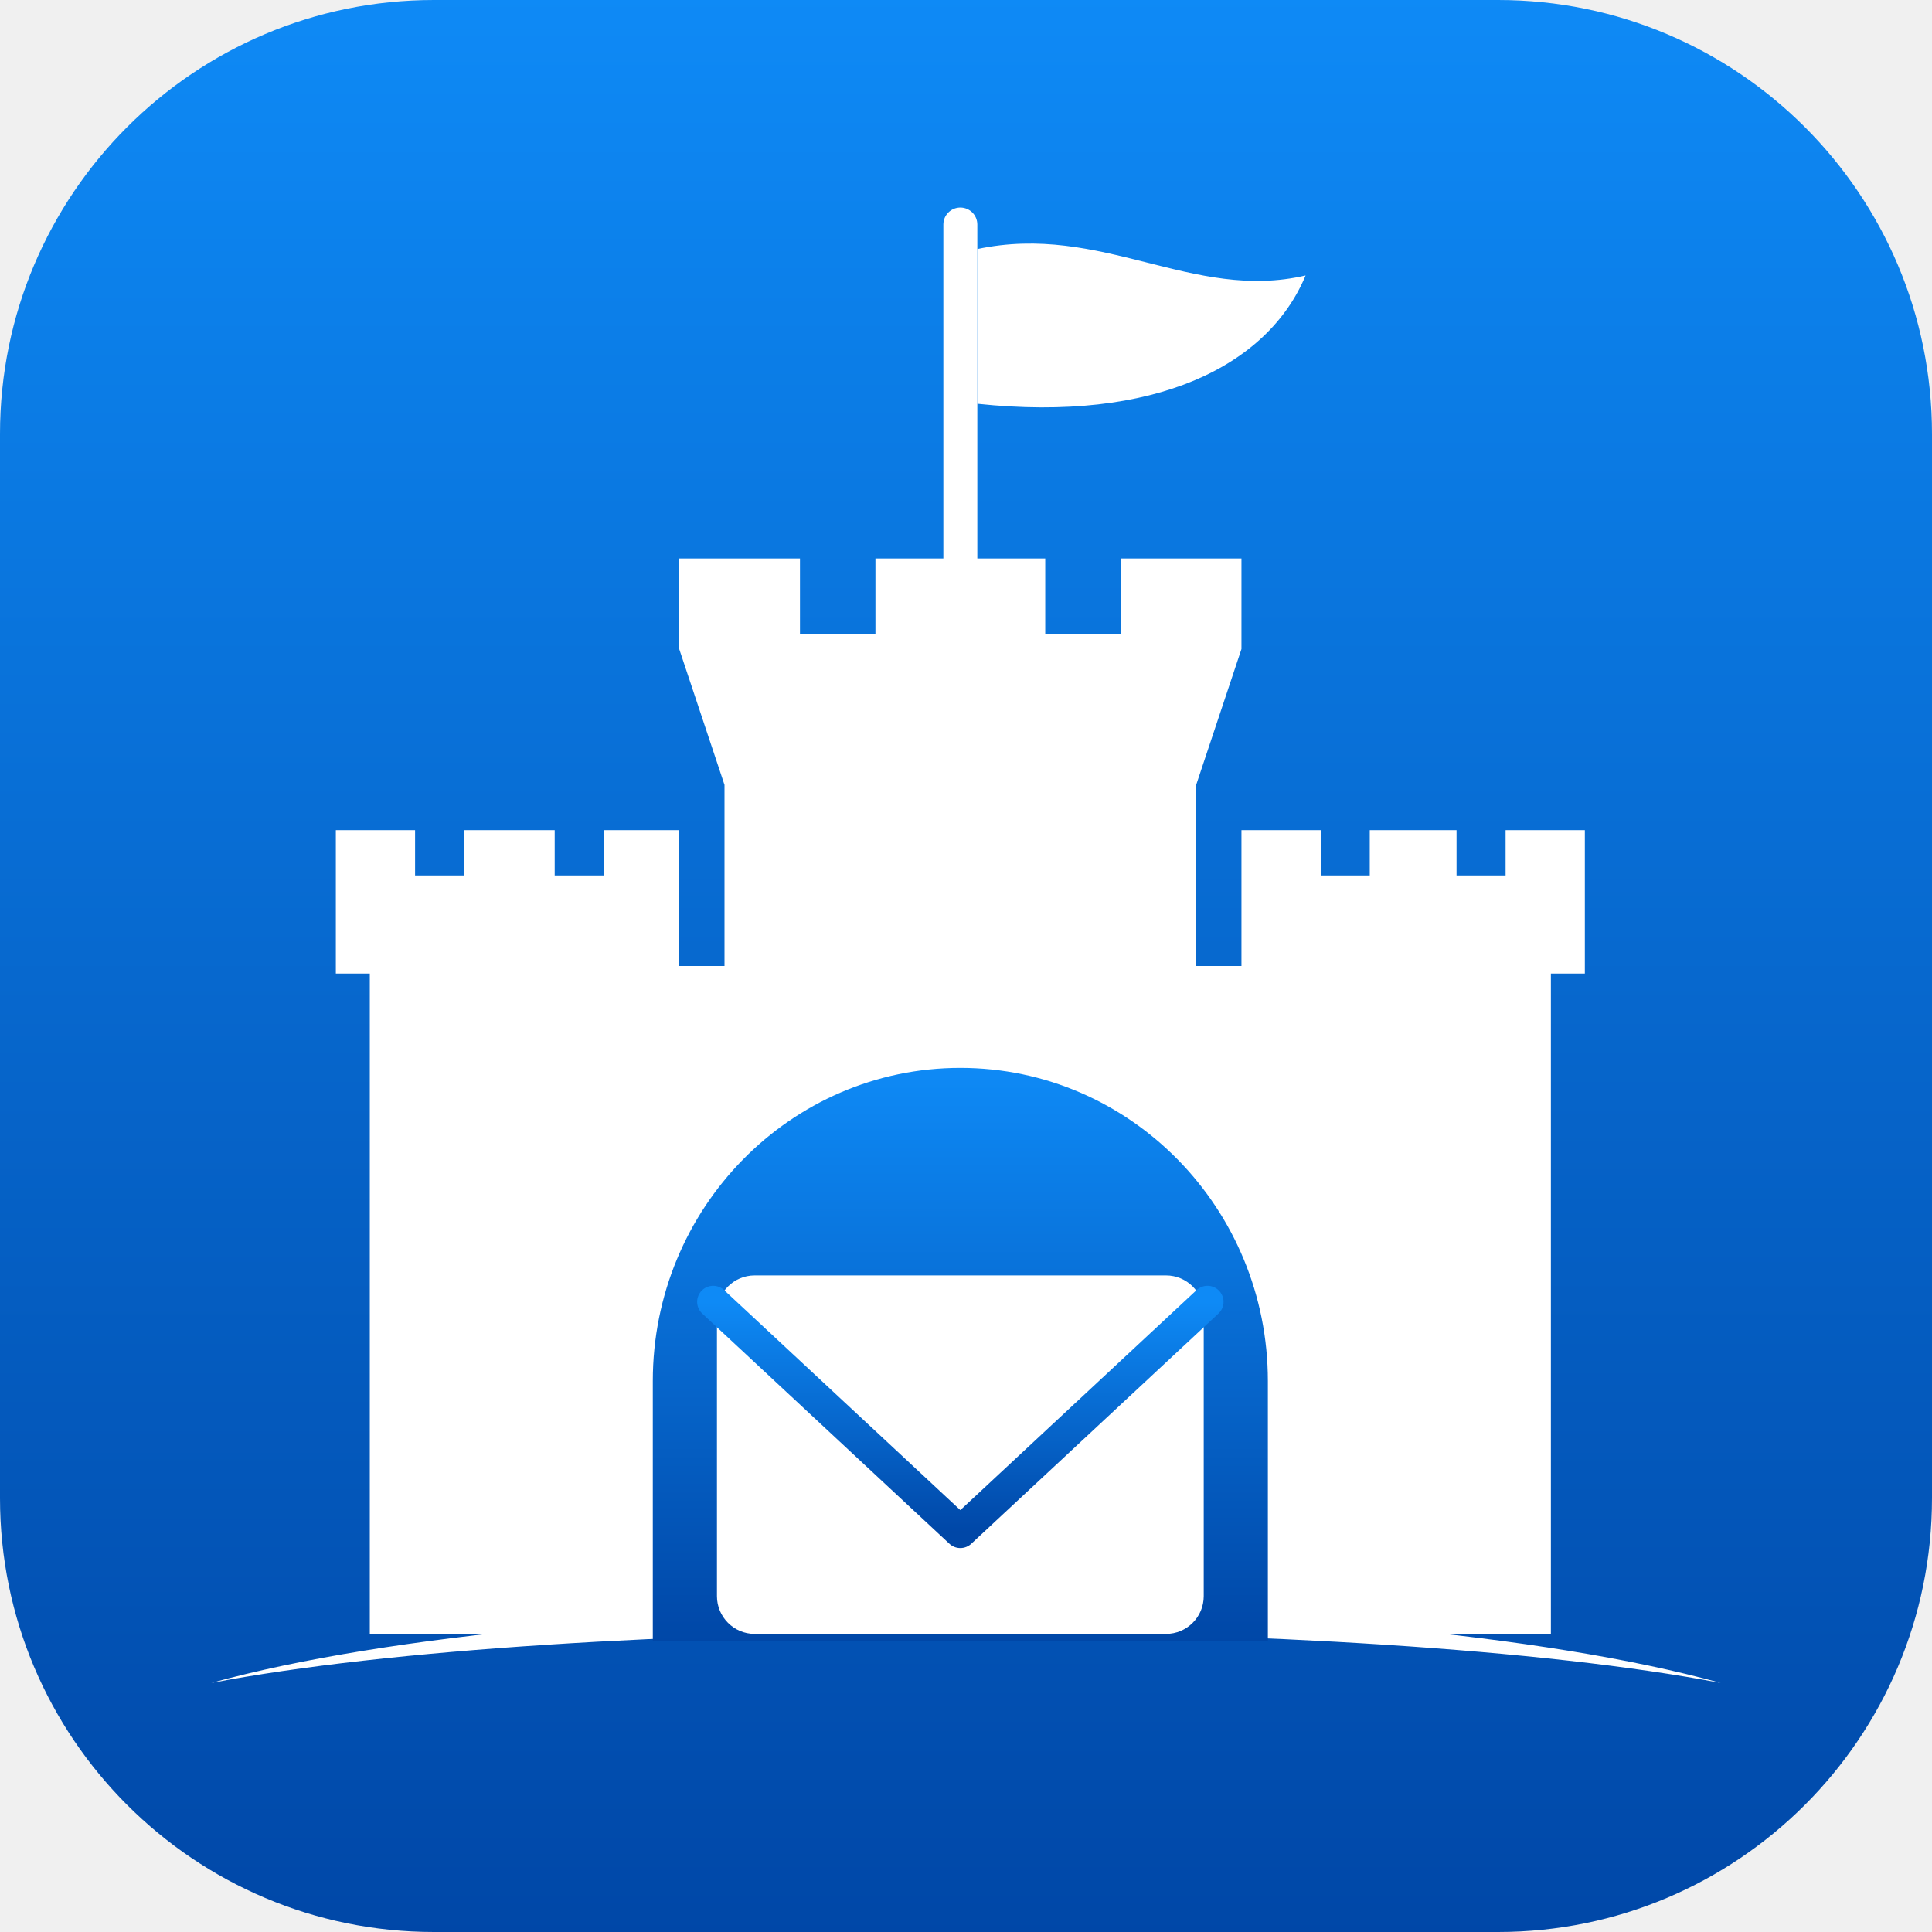
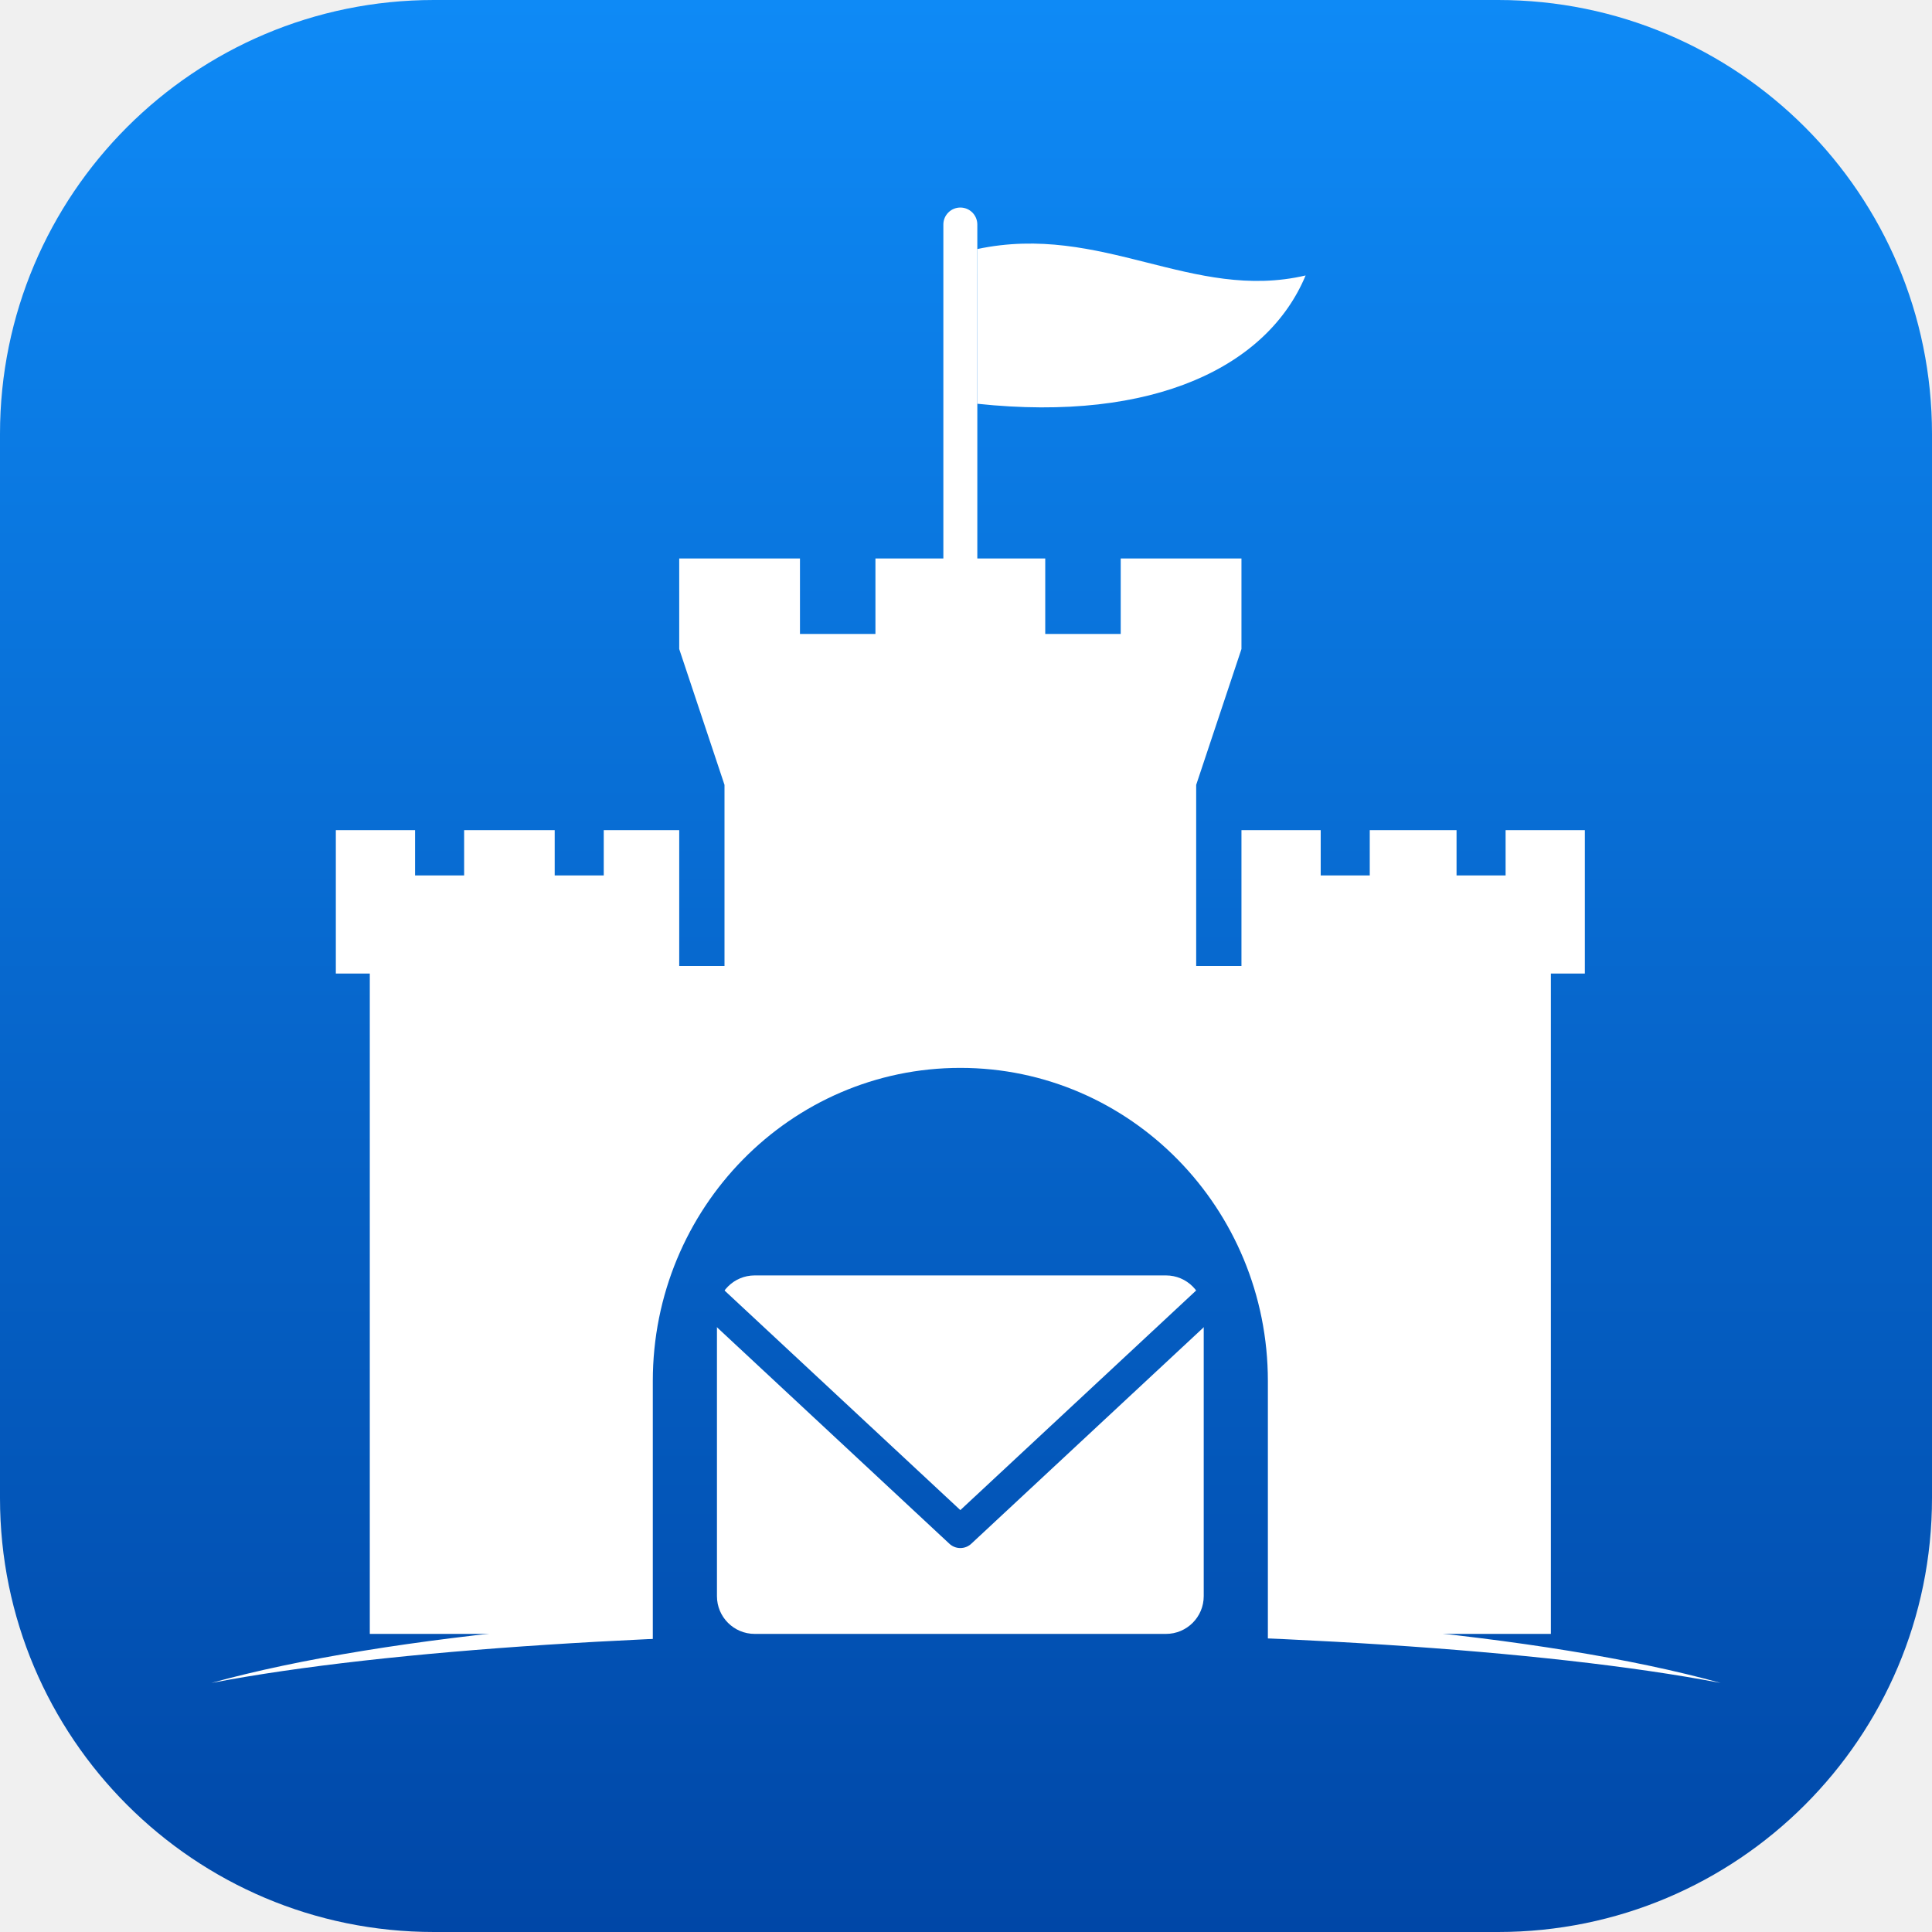
<svg xmlns="http://www.w3.org/2000/svg" viewBox="0 0 512 512" width="512" height="512" role="img" aria-label="MailBurg">
  <defs>
-     <linearGradient id="mb-grund" x1="0" y1="0" x2="0" y2="1">
+     <linearGradient id="mb-grund" gradientUnits="userSpaceOnUse" x1="0" y1="0" x2="0" y2="512">
      <stop offset="0" stop-color="#0e8af6" />
      <stop offset="1" stop-color="#0047a7" />
    </linearGradient>
  </defs>
  <rect width="512" height="512" rx="115" fill="url(#mb-grund)" />
  <g fill="#fff">
    <path d="M56 446 C150 420 362 420 456 446 C362 428 150 428 56 446 Z" />
    <rect x="250" y="55" width="9" height="120" rx="4.5" />
    <path d="M259 66 C292 59 316 80 346 73 C336 97 306 112 259 107 Z" />
    <path d="M180 148 h32 v20 h20 v-20 h45 v20 h20 v-20 h32 v24              l-12 36 v50 h-125 v-50 l-12 -36 Z" />
    <path d="M89 220 h21 v12 h13 v-12 h24 v12 h13 v-12 h20 v38 h-91 Z" />
    <path d="M329 220 h21 v12 h13 v-12 h23 v12 h13 v-12 h21 v38 h-91 Z" />
    <path d="M98 256 h313 v177 h-313 Z" />
  </g>
  <path d="M173 435 v-69 a81.5 83 0 0 1 163 0 v69 Z" fill="url(#mb-grund)" />
  <rect x="190" y="338" width="129" height="95" rx="10" fill="#fff" />
  <path d="M189 345 L254.5 406 L320 345" fill="none" stroke="url(#mb-grund)" stroke-width="8.5" stroke-linecap="round" stroke-linejoin="round" />
</svg>
